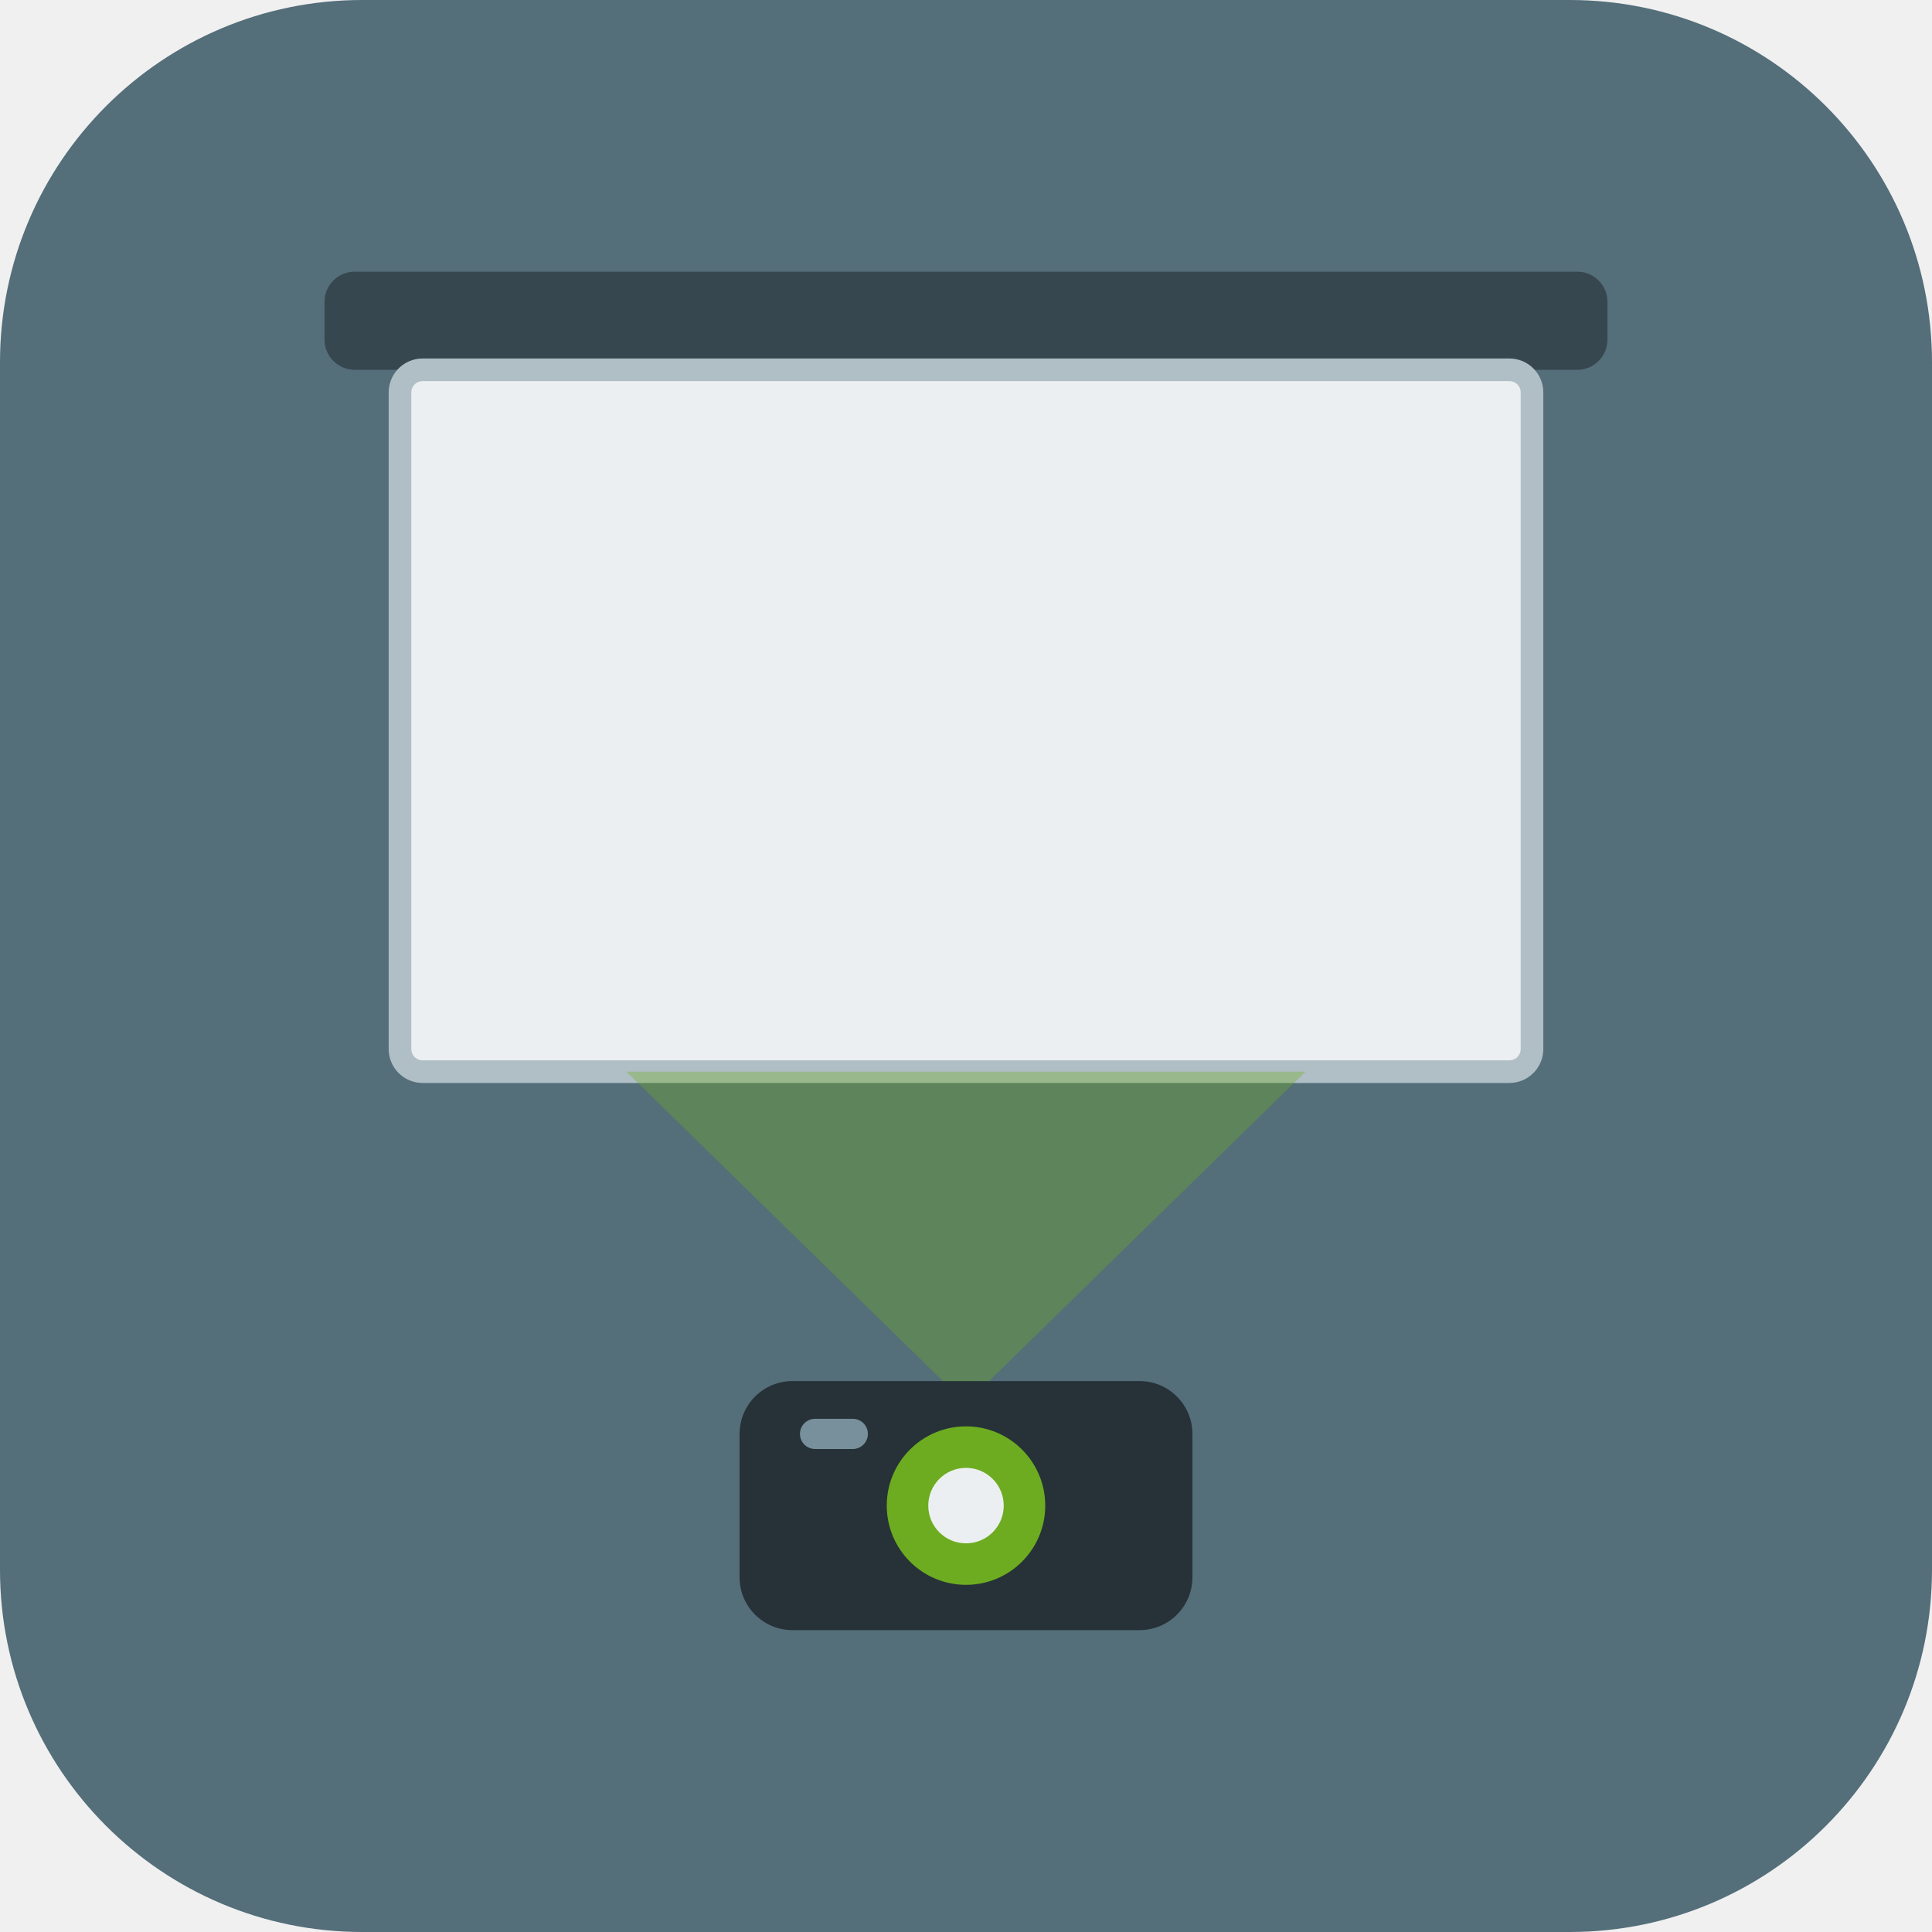
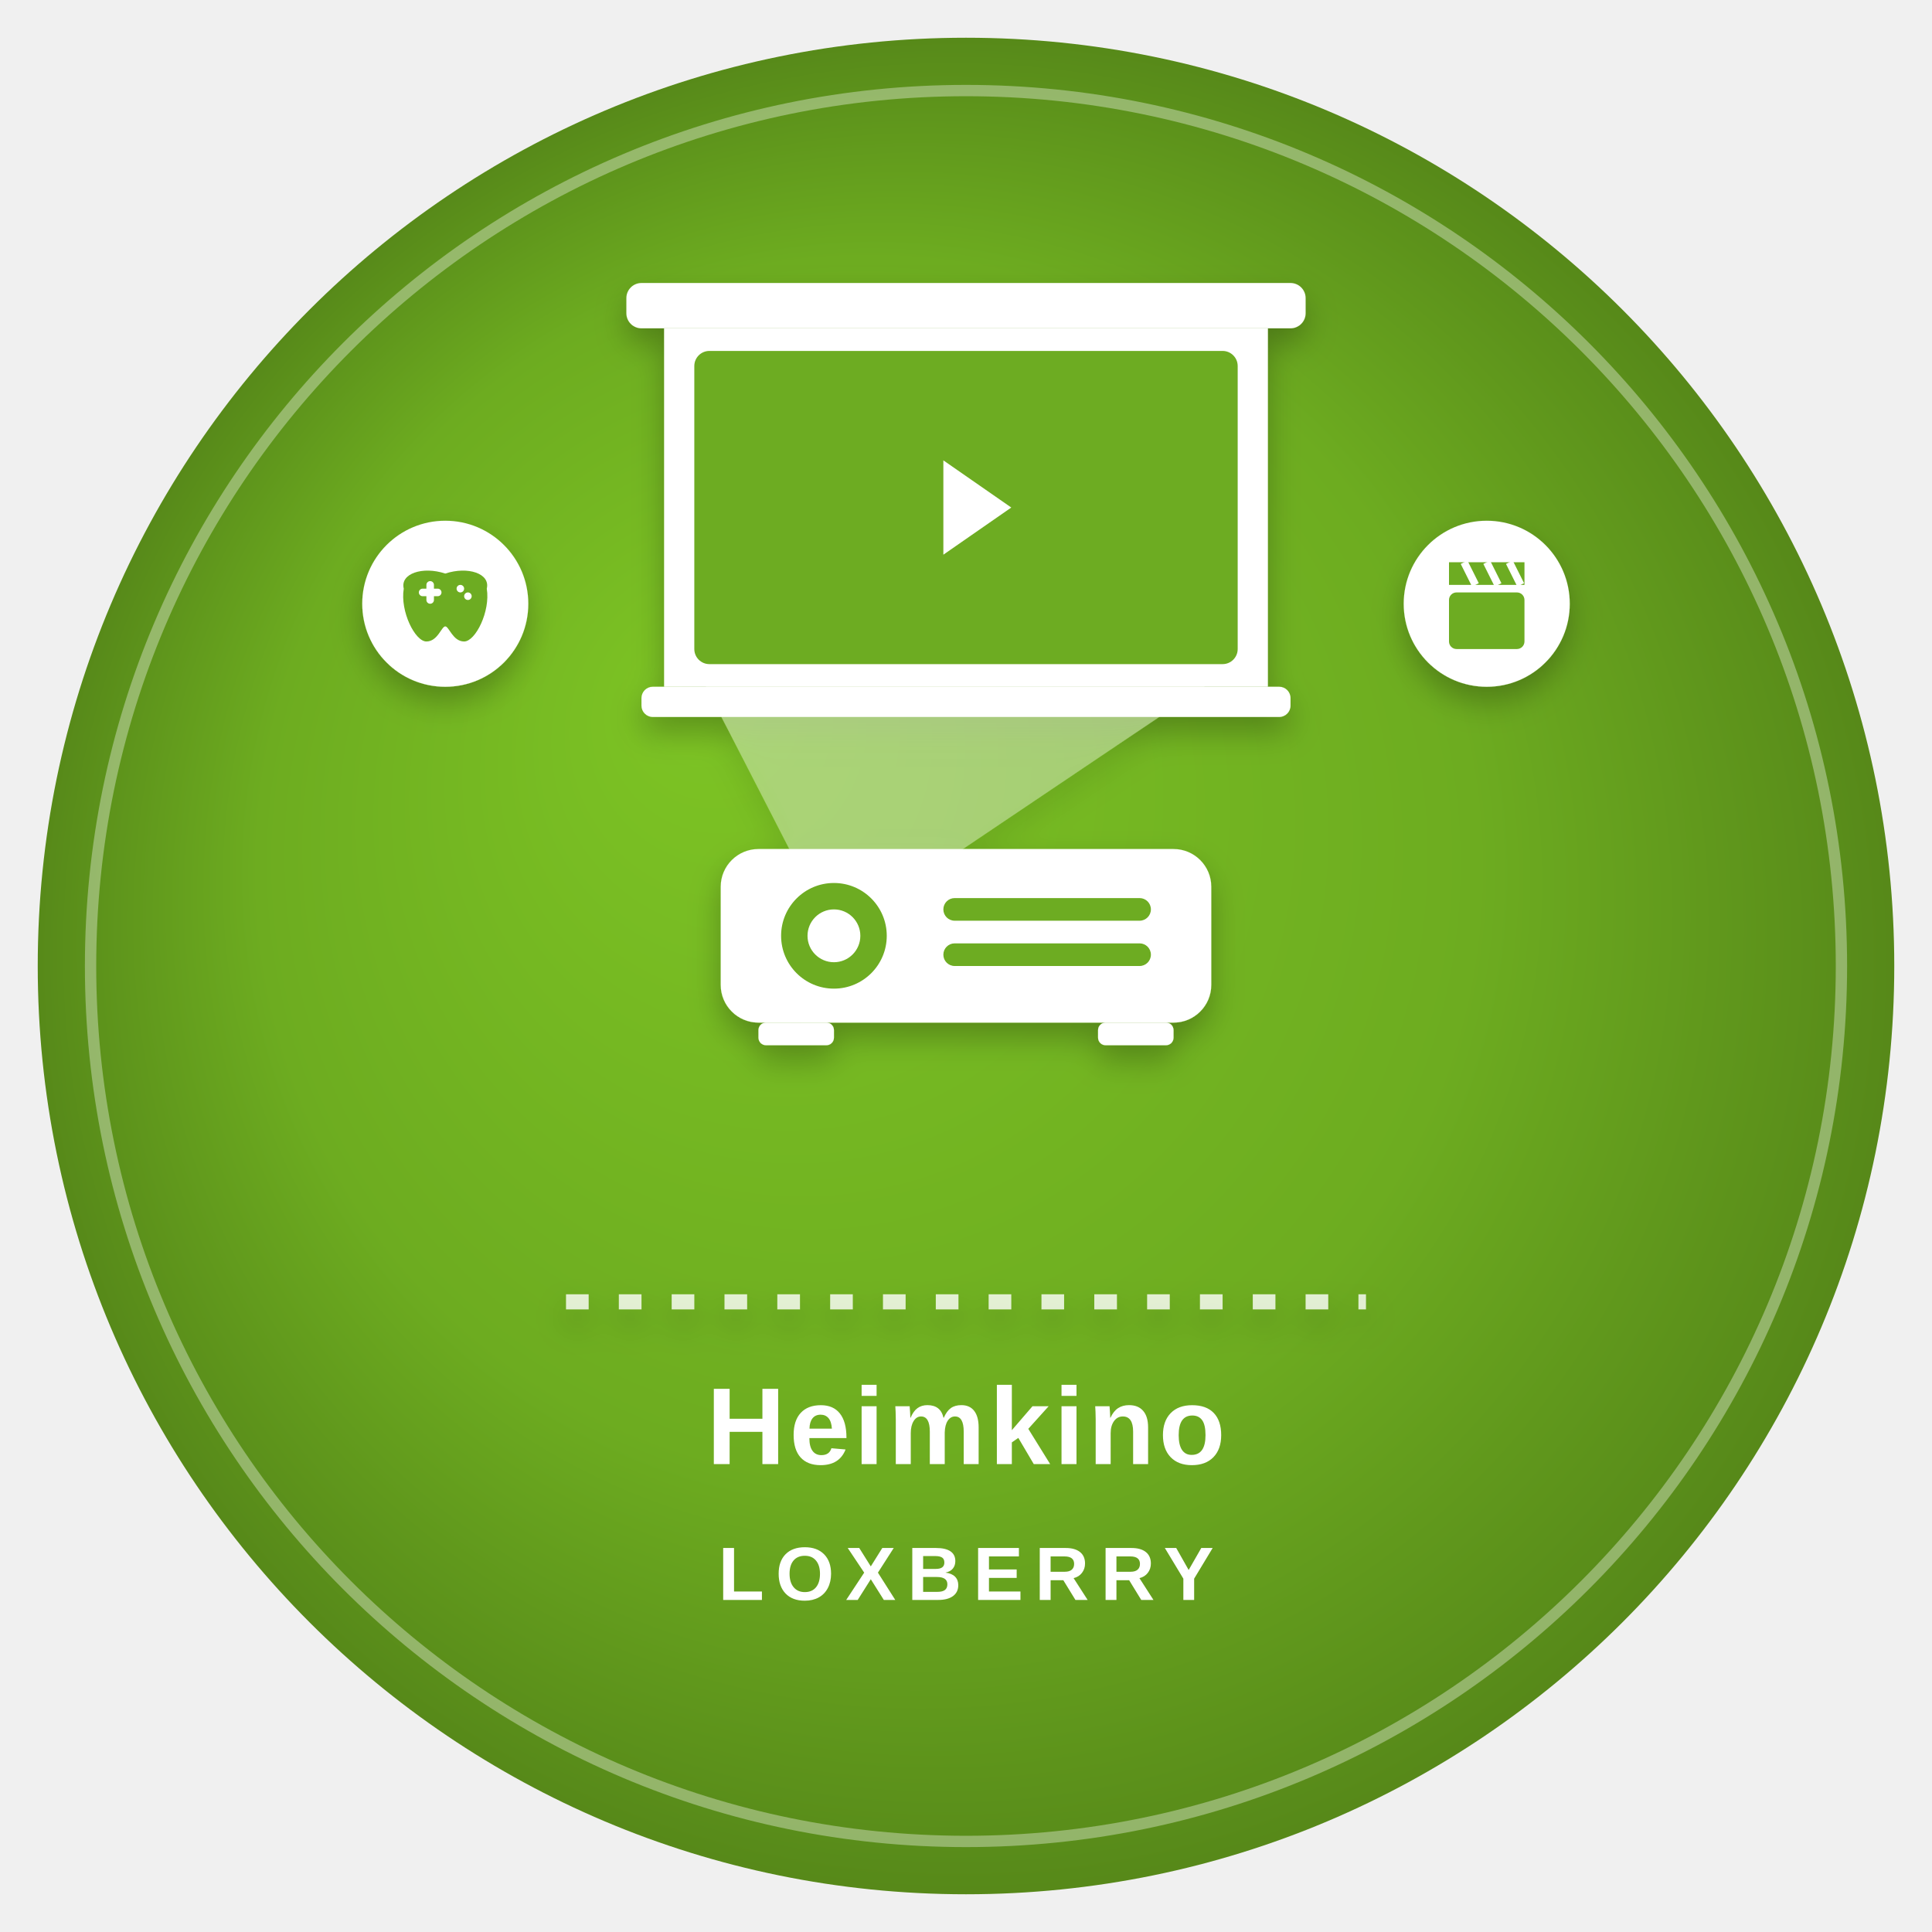
- <svg xmlns="http://www.w3.org/2000/svg" viewBox="0 0 512 512" width="512" height="512">
-   <rect width="512" height="512" rx="96" fill="#546e7a" />
-   <rect x="86" y="72" width="340" height="26" rx="8" fill="#37474f" />
-   <rect x="106" y="98" width="300" height="186" rx="6" fill="#eceff1" />
-   <rect x="106" y="98" width="300" height="186" rx="6" fill="none" stroke="#b0bec5" stroke-width="6" />
-   <path d="M256 372 L166 284 L346 284 Z" fill="#6dac20" opacity="0.35" />
-   <rect x="196" y="366" width="120" height="66" rx="14" fill="#263238" />
-   <circle cx="256" cy="399" r="21" fill="#6dac20" />
-   <circle cx="256" cy="399" r="10" fill="#eceff1" />
-   <rect x="212" y="376" width="18" height="8" rx="4" fill="#78909c" />
+ <svg xmlns="http://www.w3.org/2000/svg" width="512" height="512" viewBox="0 0 512 512" version="1.1">
+   <defs>
+     <radialGradient id="bg-grad" cx="50%" cy="50%" r="50%" fx="35%" fy="35%">
+       <stop offset="0%" stop-color="#7dc424" />
+       <stop offset="65%" stop-color="#6dac20" />
+       <stop offset="100%" stop-color="#568819" />
+     </radialGradient>
+     <filter id="shadow" x="-10%" y="-10%" width="120%" height="120%">
+       <feDropShadow dx="0" dy="4" stdDeviation="4" flood-color="#000000" flood-opacity="0.25" />
+     </filter>
+   </defs>
+   <circle cx="256" cy="256" r="246" fill="url(#bg-grad)" />
+   <circle cx="256" cy="256" r="232" fill="none" stroke="#ffffff" stroke-opacity="0.35" stroke-width="3" />
+   <g filter="url(#shadow)" fill="#ffffff">
+     <polygon points="221,248 184,176 328,176" fill="#ffffff" opacity="0.35" />
+     <rect x="166" y="75" width="180" height="12" rx="4" fill="#ffffff" />
+     <rect x="176" y="87" width="160" height="95" fill="#ffffff" />
+     <rect x="184" y="93" width="144" height="83" rx="4" fill="#6dac20" />
+     <polygon points="250,122 268,134.5 250,147" fill="#ffffff" />
+     <rect x="170" y="182" width="172" height="8" rx="3" fill="#ffffff" />
+     <rect x="191" y="225" width="130" height="46" rx="10" fill="#ffffff" />
+     <rect x="201" y="271" width="20" height="6" rx="2" fill="#ffffff" />
+     <rect x="291" y="271" width="20" height="6" rx="2" fill="#ffffff" />
+     <circle cx="221" cy="248" r="14" fill="#6dac20" />
+     <circle cx="221" cy="248" r="7" fill="#ffffff" />
+     <rect x="250" y="238" width="55" height="6" rx="3" fill="#6dac20" />
+     <rect x="250" y="250" width="55" height="6" rx="3" fill="#6dac20" />
+     <g transform="translate(118, 160)">
+       <circle cx="0" cy="0" r="22" fill="#ffffff" />
+       <path d="M -11 -4 C -12 -8 -6 -10 0 -8 C 6 -10 12 -8 11 -4 C 12 2 8 10 5 10 C 2 10 1 6 0 6 C -1 6 -2 10 -5 10 C -8 10 -12 2 -11 -4 Z" fill="#6dac20" />
+       <line x1="-6" y1="-3" x2="-2" y2="-3" stroke="#ffffff" stroke-width="2" stroke-linecap="round" />
+       <line x1="-4" y1="-5" x2="-4" y2="-1" stroke="#ffffff" stroke-width="2" stroke-linecap="round" />
+       <circle cx="4" cy="-4" r="1" fill="#ffffff" />
+       <circle cx="6" cy="-2" r="1" fill="#ffffff" />
+     </g>
+     <g transform="translate(394, 160)">
+       <circle cx="0" cy="0" r="22" fill="#ffffff" />
+       <rect x="-10" y="-3" width="20" height="15" rx="2" fill="#6dac20" />
+       <path d="M -10 -11 L 10 -11 L 10 -5 L -10 -5 Z" fill="#6dac20" />
+       <line x1="-6" y1="-11" x2="-3" y2="-5" stroke="#ffffff" stroke-width="2" />
+       <line x1="0" y1="-11" x2="3" y2="-5" stroke="#ffffff" stroke-width="2" />
+       <line x1="6" y1="-11" x2="9" y2="-5" stroke="#ffffff" stroke-width="2" />
+     </g>
+     <path d="M 150 345 L 362 345" stroke="#ffffff" stroke-width="4" stroke-dasharray="6 8" opacity="0.8" />
+   </g>
+   <text x="256" y="388" text-anchor="middle" fill="#ffffff" font-family="Arial, sans-serif" font-weight="900" font-size="29" letter-spacing="1">Heimkino</text>
+   <text x="256" y="424" text-anchor="middle" fill="#ffffff" font-family="Arial, sans-serif" font-weight="bold" font-size="20" letter-spacing="3">LOXBERRY</text>
</svg>
